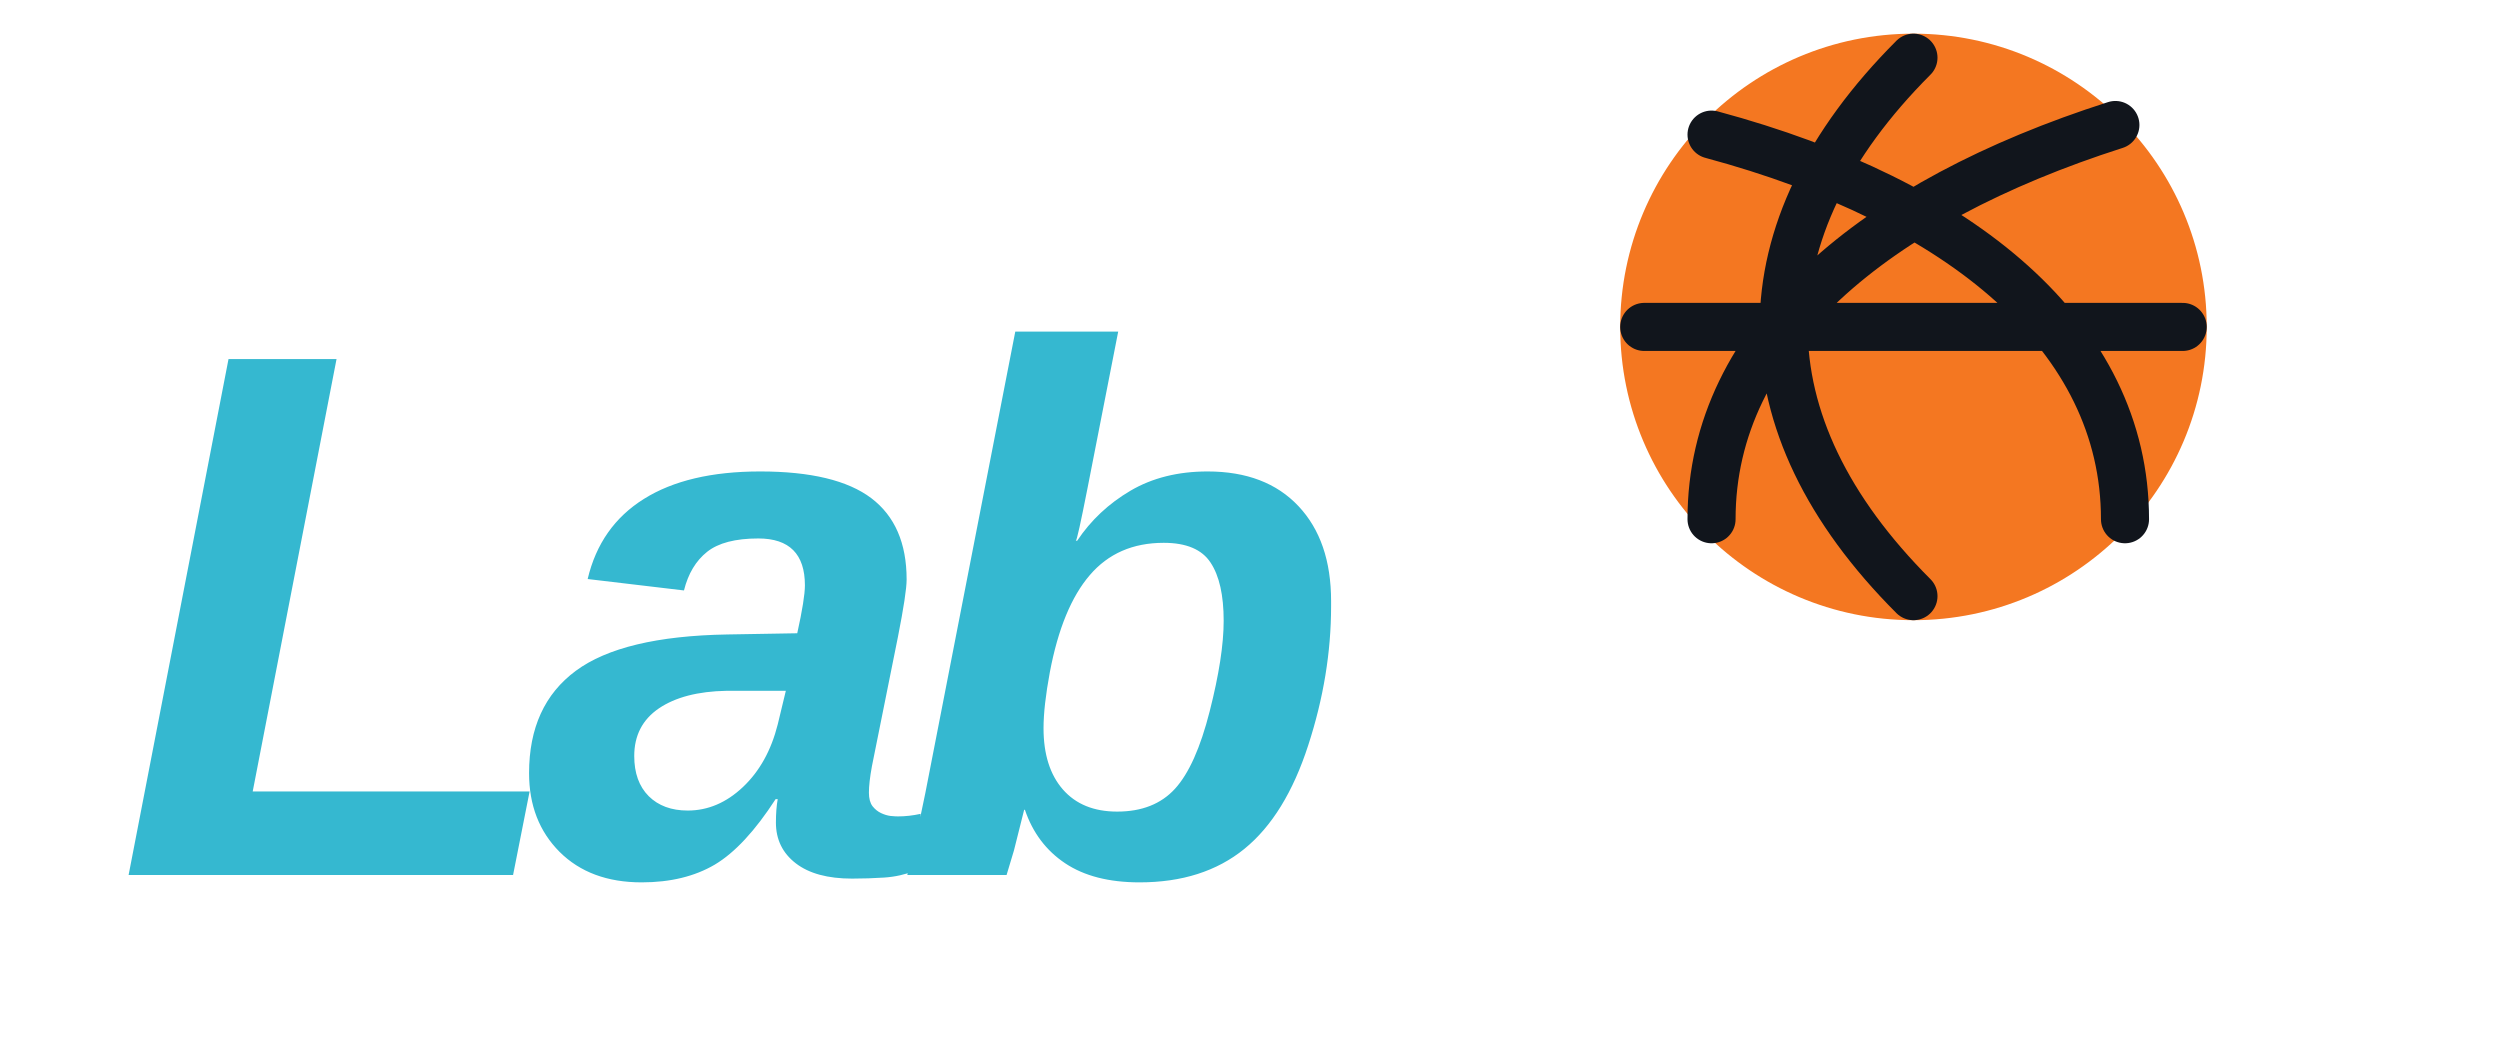
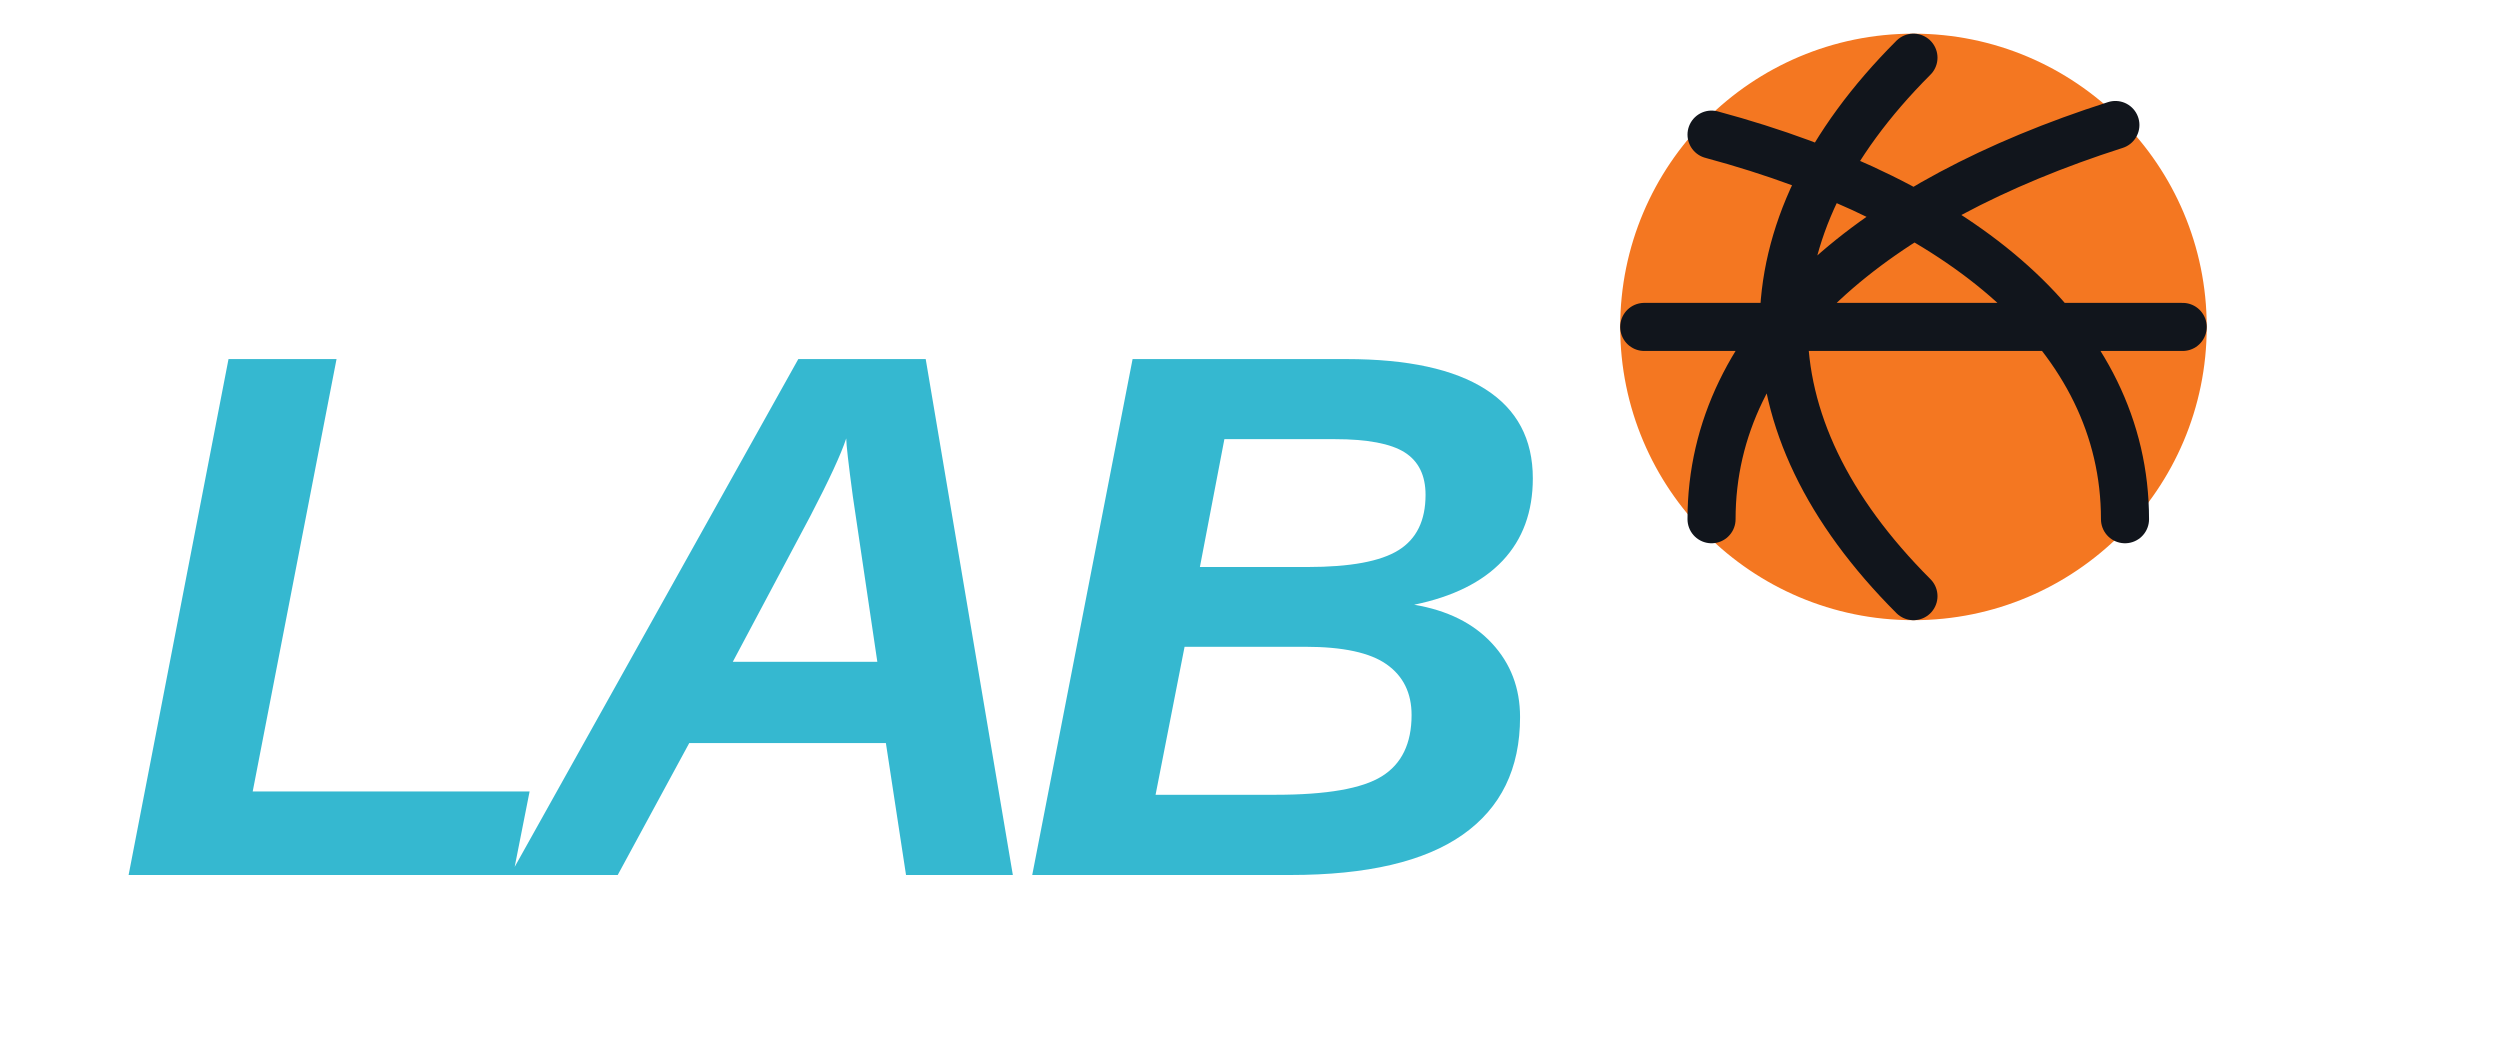
<svg xmlns="http://www.w3.org/2000/svg" viewBox="0 0 260 110">
  <g fill="none" stroke="#f47721" stroke-width="5" stroke-linecap="round">
    <circle cx="199" cy="34" r="28" fill="#f47721" />
    <path d="M171 34h56M199 6c-18 18-18 38 0 56M178 14c26 7 43 21 43 40M220 13c-25 8-42 22-42 41" stroke="#11151c" />
  </g>
-   <text x="12" y="91" fill="#35b8d0" font-family="Arial,sans-serif" font-size="78" font-weight="900" font-style="italic" letter-spacing="-5">Lab</text>
+   <text x="12" y="91" fill="#35b8d0" font-family="Arial,sans-serif" font-size="78" font-weight="900" font-style="italic" letter-spacing="-5">LAB</text>
</svg>
